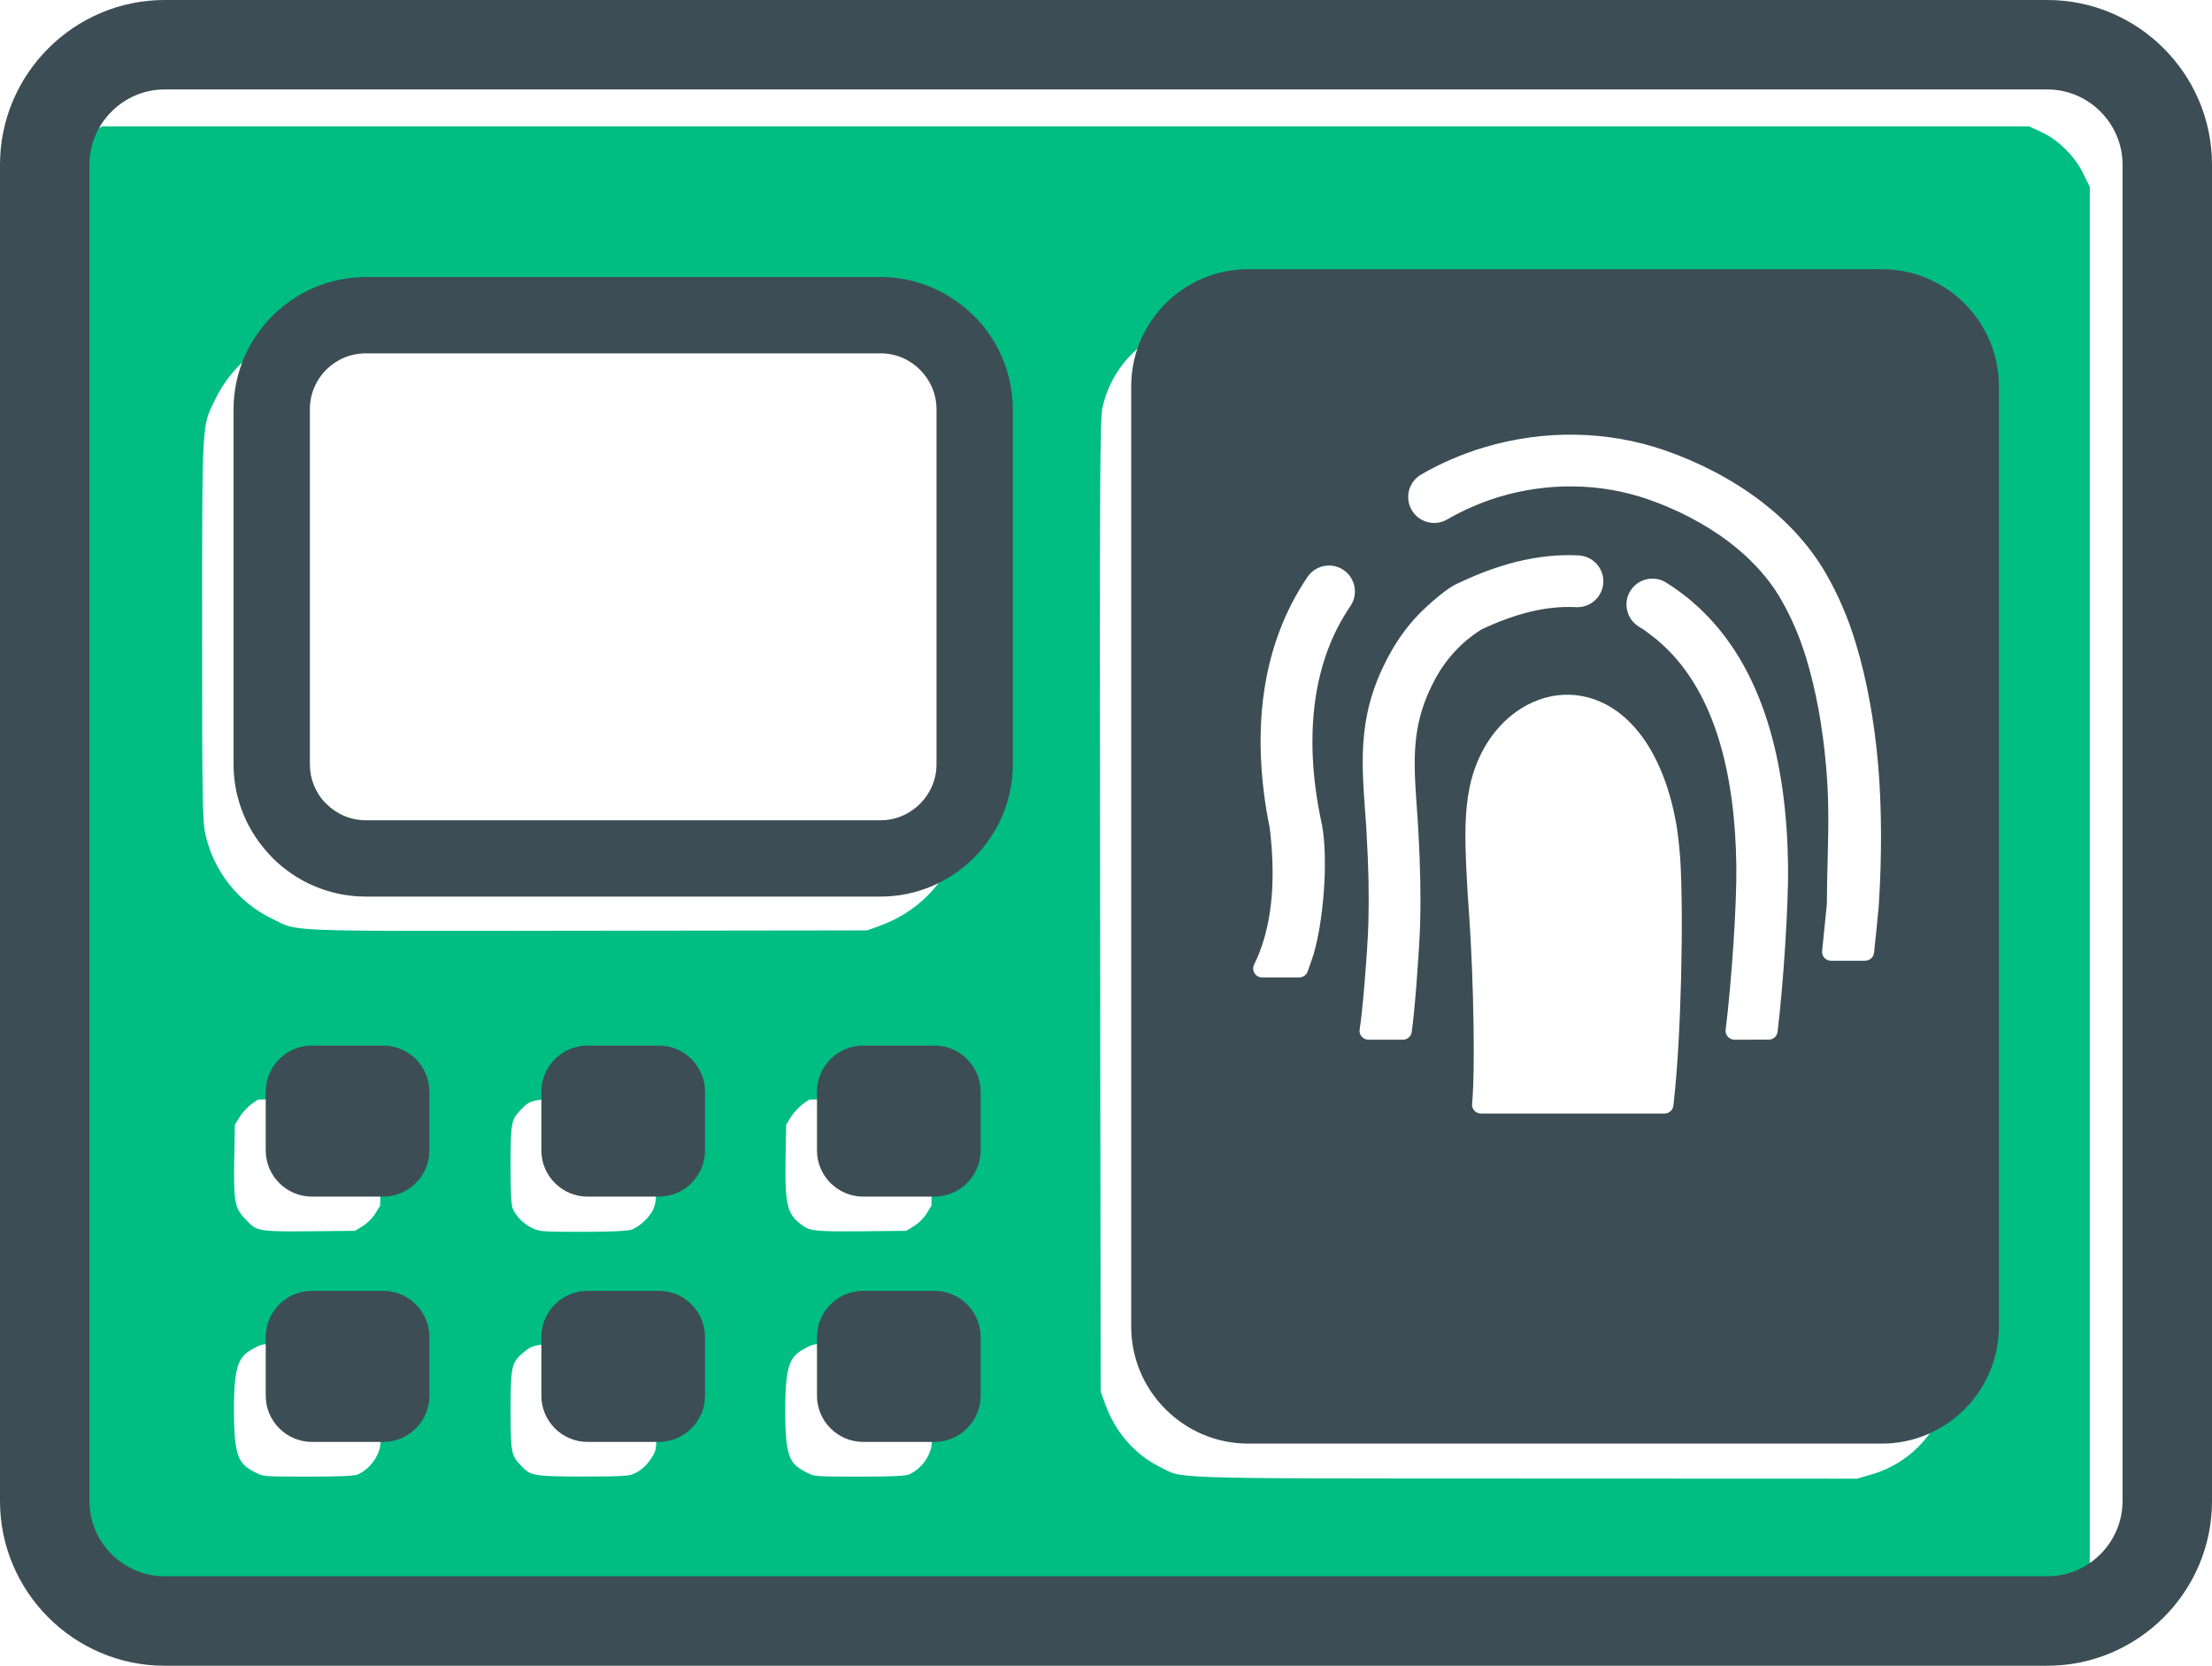
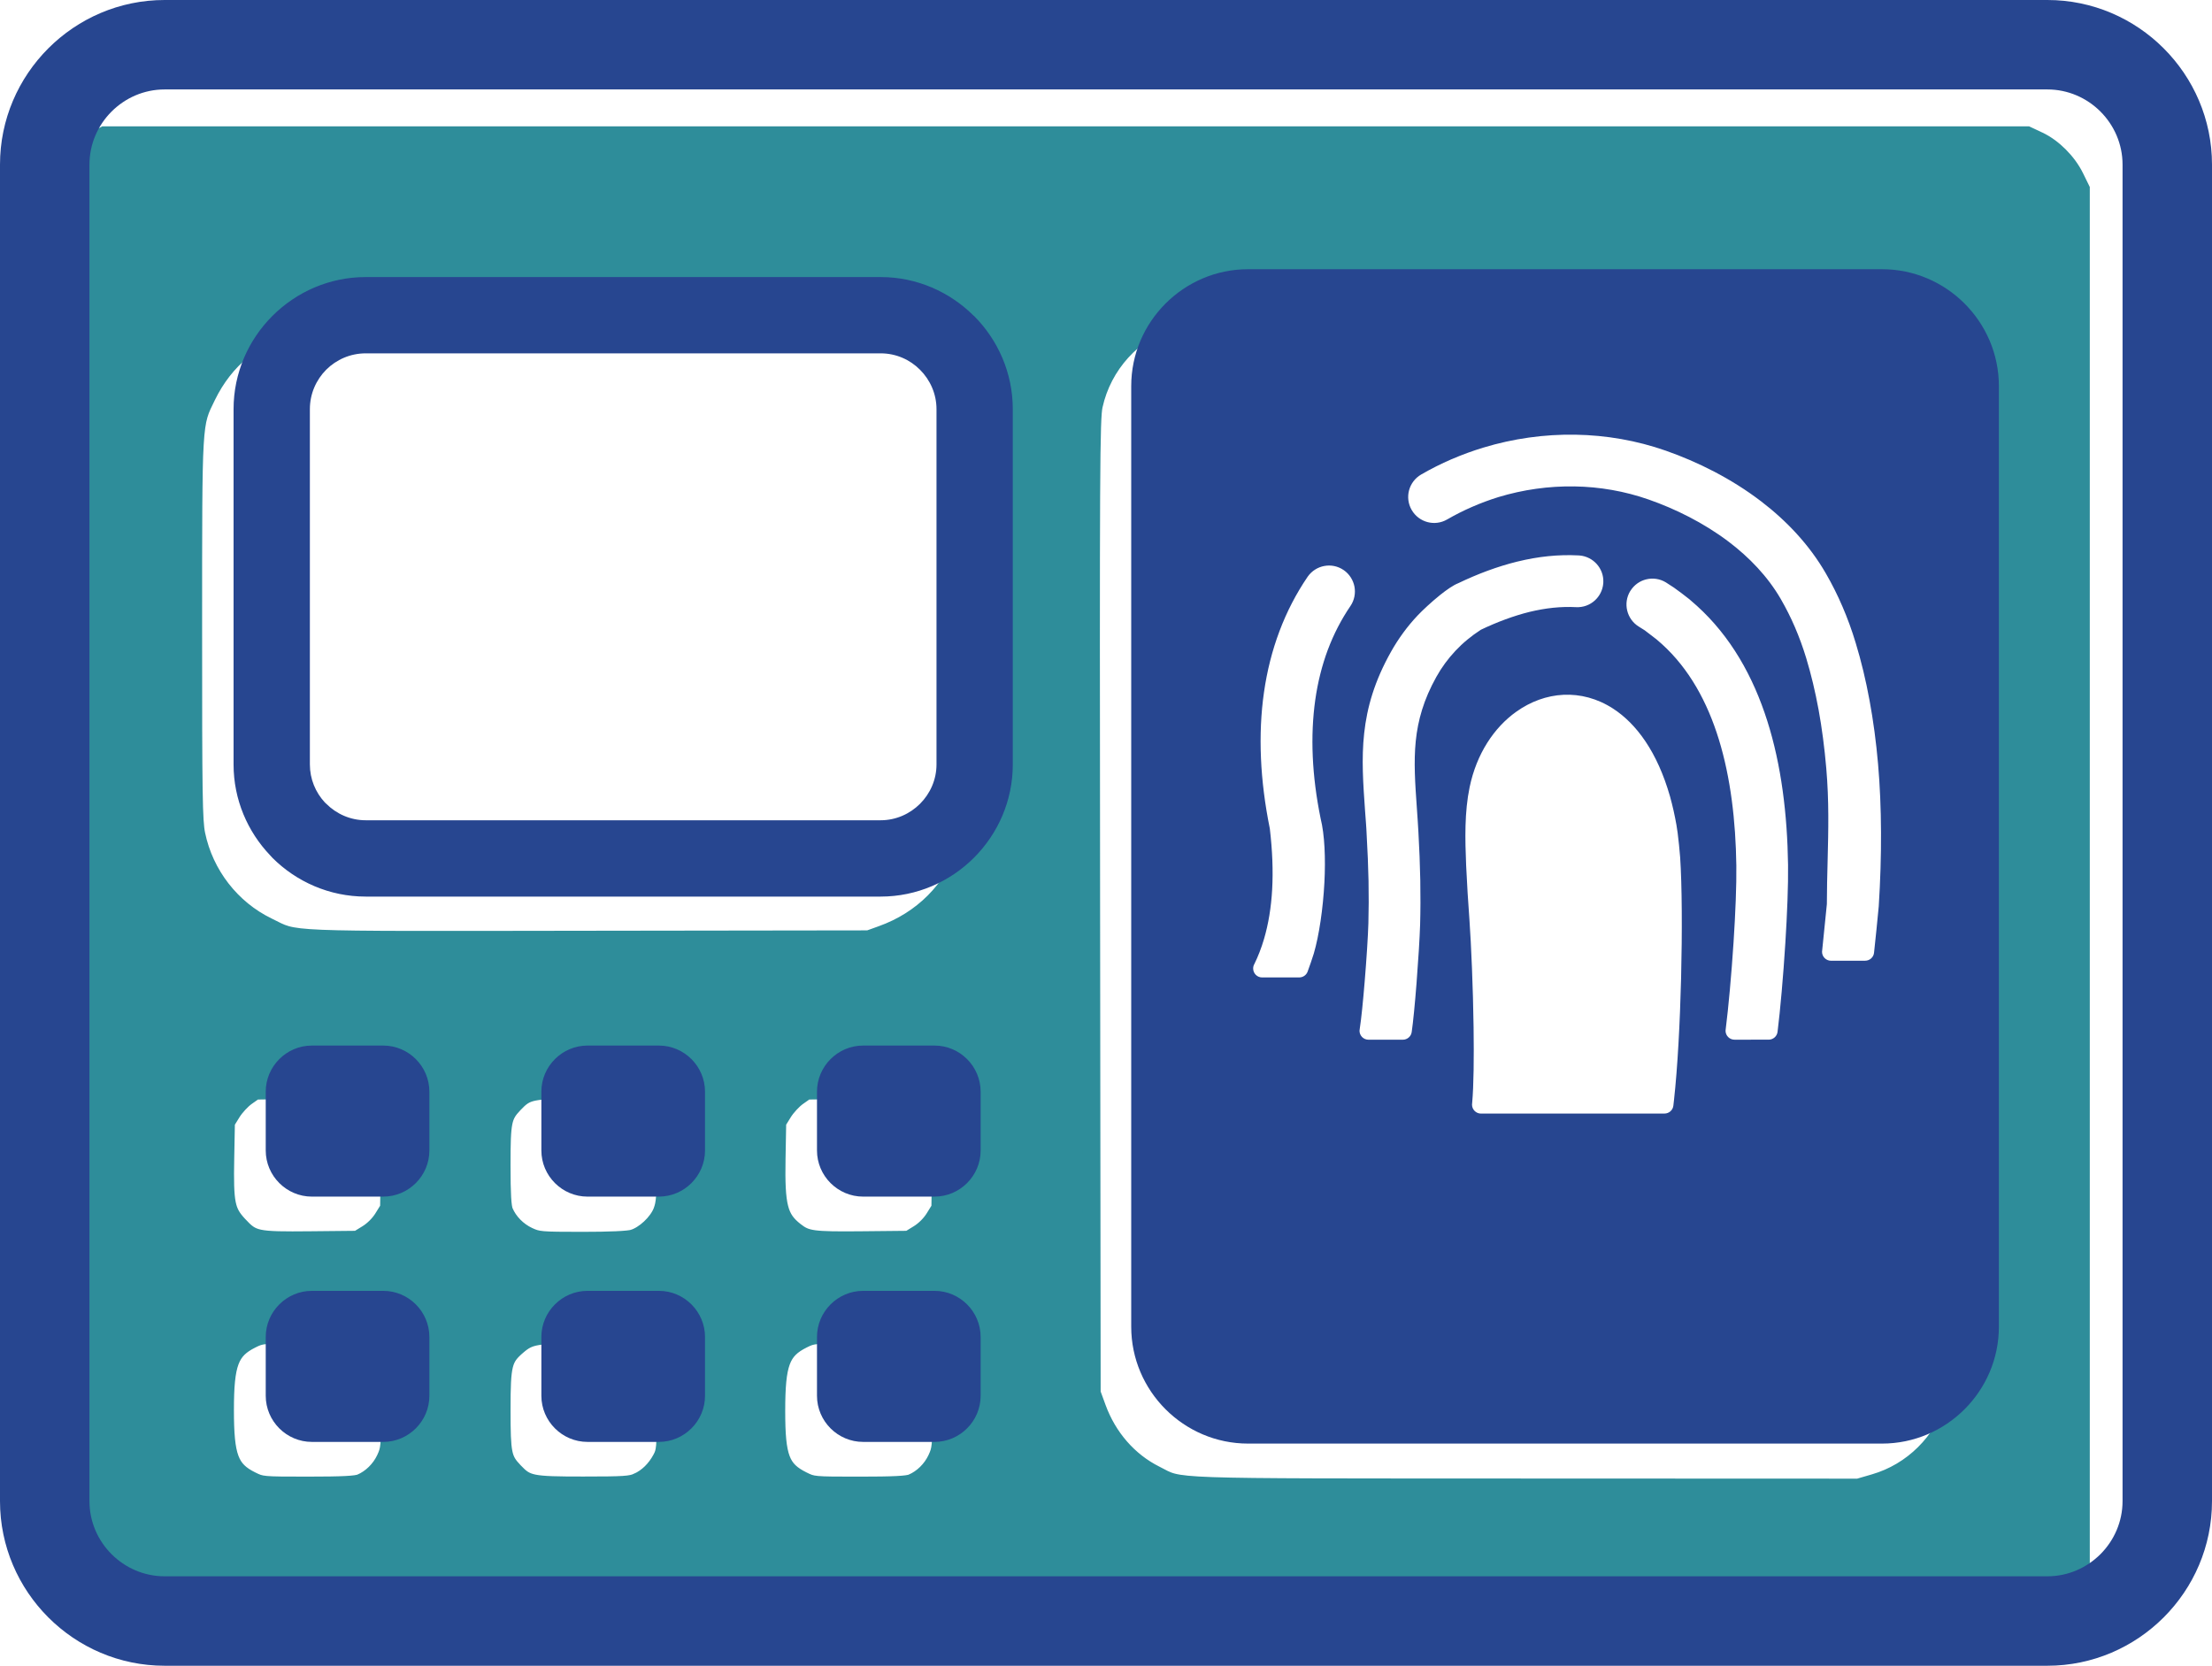
<svg xmlns="http://www.w3.org/2000/svg" version="1.1" id="Layer_1" x="0px" y="0px" viewBox="0 0 122.88 92.539" enable-background="new 0 0 122.88 92.539" xml:space="preserve">
  <defs id="defs1949" />
-   <path style="fill:#00bd82;fill-opacity:1;stroke:#00bd82;stroke-width:1;paint-order:markers fill stroke" d="M 5.743,89.781 C 4.499,89.322 3.521,88.418 3.076,87.315 L 2.819,86.679 V 48.702 10.724 L 3.076,10.089 C 3.415,9.249 4.28,8.315 5.131,7.87 L 5.804,7.518 H 59.205 112.606 l 0.634,0.297 c 0.809,0.379 1.611,1.181 2.026,2.026 l 0.325,0.662 v 38.199 38.199 l -0.325,0.662 c -0.414,0.843 -1.155,1.584 -1.998,1.998 l -0.662,0.325 -53.235,0.02 C 15.682,89.922 6.066,89.9 5.743,89.781 Z M 104.126,82.387 c 2.117,-0.613 3.788,-2.272 4.476,-4.442 l 0.245,-0.774 V 49.973 22.775 l -0.309,-0.884 c -0.74,-2.121 -2.353,-3.654 -4.556,-4.33 -0.633,-0.194 -1.519,-0.203 -19.293,-0.203 H 66.06 l -0.884,0.302 c -2.252,0.768 -3.92,2.605 -4.418,4.867 -0.16,0.725 -0.174,3.412 -0.146,27.834 l 0.031,27.032 0.302,0.827 c 0.598,1.639 1.751,2.961 3.229,3.701 1.513,0.758 0.097,0.709 20.532,0.717 l 18.534,0.007 z m -84.083,-0.003 c 0.577,-0.242 1.088,-0.743 1.366,-1.339 0.244,-0.524 0.26,-0.685 0.261,-2.689 0.001,-2.296 -0.049,-2.564 -0.625,-3.319 -0.158,-0.207 -0.542,-0.496 -0.853,-0.641 -0.544,-0.253 -0.662,-0.263 -3.115,-0.265 -2.511,-0.001 -2.557,0.003 -3.114,0.281 -1.196,0.596 -1.468,1.323 -1.468,3.919 0,2.614 0.262,3.319 1.456,3.913 0.573,0.285 0.6,0.288 3.158,0.288 1.915,0 2.672,-0.038 2.936,-0.149 z m 15.392,-0.059 c 0.539,-0.247 0.994,-0.693 1.31,-1.283 0.221,-0.413 0.238,-0.602 0.238,-2.71 0,-2.528 -0.052,-2.742 -0.847,-3.505 -0.676,-0.648 -0.932,-0.697 -3.642,-0.697 -2.719,0 -3.078,0.06 -3.739,0.626 -0.813,0.696 -0.893,1.015 -0.893,3.558 0,2.474 0.057,2.756 0.697,3.43 0.697,0.735 0.935,0.783 3.836,0.783 2.286,0 2.651,-0.024 3.04,-0.203 z m 15.233,0.059 c 0.577,-0.242 1.088,-0.743 1.366,-1.339 0.244,-0.524 0.26,-0.685 0.261,-2.689 0.001,-2.296 -0.049,-2.564 -0.625,-3.319 -0.158,-0.207 -0.542,-0.496 -0.853,-0.641 -0.544,-0.253 -0.662,-0.263 -3.115,-0.265 -2.511,-0.001 -2.557,0.003 -3.114,0.281 -1.203,0.6 -1.468,1.317 -1.468,3.978 0,2.587 0.252,3.255 1.456,3.855 0.573,0.285 0.6,0.288 3.158,0.288 1.915,0 2.672,-0.038 2.936,-0.149 z M 20.405,68.544 c 0.334,-0.207 0.669,-0.541 0.875,-0.875 l 0.335,-0.541 0.034,-2.241 c 0.032,-2.104 0.019,-2.275 -0.209,-2.806 -0.277,-0.644 -0.946,-1.276 -1.533,-1.45 -0.241,-0.071 -1.42,-0.102 -3.064,-0.081 l -2.672,0.035 -0.476,0.335 c -0.262,0.184 -0.627,0.578 -0.811,0.875 l -0.334,0.54 -0.038,1.999 c -0.048,2.529 0.039,2.967 0.737,3.72 0.779,0.84 0.958,0.878 4.009,0.848 l 2.607,-0.026 z m 14.775,0.26 c 0.623,-0.187 1.36,-0.878 1.601,-1.503 0.171,-0.442 0.202,-0.856 0.202,-2.679 V 62.467 L 36.64,61.859 C 36.386,61.406 36.146,61.158 35.706,60.891 l -0.593,-0.359 -2.658,0.002 c -2.967,0.003 -3.198,0.049 -3.897,0.786 -0.639,0.673 -0.697,0.958 -0.697,3.413 0,1.611 0.041,2.316 0.149,2.574 0.242,0.577 0.743,1.088 1.339,1.366 0.531,0.247 0.671,0.26 2.977,0.261 1.538,6.63e-4 2.578,-0.046 2.853,-0.129 z M 51.03,68.544 c 0.334,-0.207 0.669,-0.541 0.875,-0.875 l 0.335,-0.541 0.034,-2.241 c 0.032,-2.104 0.019,-2.275 -0.209,-2.806 -0.277,-0.644 -0.946,-1.276 -1.533,-1.45 -0.241,-0.071 -1.42,-0.102 -3.064,-0.081 l -2.672,0.035 -0.476,0.335 c -0.262,0.184 -0.627,0.578 -0.811,0.875 l -0.334,0.54 -0.037,2.043 c -0.047,2.637 0.123,3.306 1.023,4.013 0.626,0.492 0.956,0.538 3.722,0.511 l 2.607,-0.026 z M 48.978,51.928 c 2.254,-0.804 3.925,-2.475 4.718,-4.72 l 0.312,-0.883 V 34.992 23.66 L 53.713,22.849 c -0.433,-1.185 -0.926,-1.952 -1.863,-2.9 -0.647,-0.654 -1.042,-0.945 -1.769,-1.301 -1.863,-0.914 -0.473,-0.847 -17.686,-0.847 -14.351,0 -15.358,0.012 -16.031,0.197 -2.234,0.613 -3.878,1.964 -4.875,4.004 -0.781,1.6 -0.759,1.221 -0.761,12.968 -0.002,9.201 0.02,10.643 0.174,11.388 0.459,2.225 1.944,4.14 3.97,5.119 1.668,0.806 0.393,0.753 17.745,0.73 l 15.644,-0.021 z" id="path6317" />
-   <g id="g1944" style="fill:#3d4d55;fill-opacity:1">
-     <path fill-rule="evenodd" clip-rule="evenodd" d="M69.332,14.956h35.218c3.57,0,6.491,2.921,6.491,6.492v52.258 c0,3.57-2.921,6.491-6.491,6.491H69.332c-3.57,0-6.491-2.921-6.491-6.491V21.447C62.841,17.877,65.762,14.956,69.332,14.956 L69.332,14.956z M9.144,0h104.592c2.517,0,4.804,1.029,6.459,2.685c1.656,1.656,2.685,3.942,2.685,6.459v74.25 c0,2.518-1.028,4.804-2.685,6.46c-1.655,1.655-3.942,2.685-6.459,2.685H9.144c-2.517,0-4.803-1.029-6.459-2.685 C1.029,88.198,0,85.912,0,83.395V9.144C0,6.627,1.029,4.34,2.685,2.685C4.341,1.029,6.627,0,9.144,0L9.144,0z M47.949,71.712h3.963 c1.411,0,2.564,1.154,2.564,2.564v3.264c0,1.411-1.153,2.564-2.564,2.564h-3.963c-1.41,0-2.564-1.153-2.564-2.564v-3.264 C45.385,72.866,46.539,71.712,47.949,71.712L47.949,71.712z M47.949,58.085h3.963c1.411,0,2.564,1.154,2.564,2.564v3.264 c0,1.411-1.153,2.564-2.564,2.564h-3.963c-1.41,0-2.564-1.153-2.564-2.564v-3.264C45.385,59.239,46.539,58.085,47.949,58.085 L47.949,58.085z M32.638,71.712h3.963c1.41,0,2.564,1.154,2.564,2.564v3.264c0,1.411-1.154,2.564-2.564,2.564h-3.963 c-1.411,0-2.564-1.153-2.564-2.564v-3.264C30.073,72.866,31.227,71.712,32.638,71.712L32.638,71.712z M32.638,58.085h3.963 c1.41,0,2.564,1.154,2.564,2.564v3.264c0,1.411-1.154,2.564-2.564,2.564h-3.963c-1.411,0-2.564-1.153-2.564-2.564v-3.264 C30.073,59.239,31.227,58.085,32.638,58.085L32.638,58.085z M17.326,71.712h3.963c1.411,0,2.564,1.154,2.564,2.564v3.264 c0,1.411-1.154,2.564-2.564,2.564h-3.963c-1.41,0-2.564-1.153-2.564-2.564v-3.264C14.762,72.866,15.916,71.712,17.326,71.712 L17.326,71.712z M17.326,58.085h3.963c1.411,0,2.564,1.154,2.564,2.564v3.264c0,1.411-1.154,2.564-2.564,2.564h-3.963 c-1.41,0-2.564-1.153-2.564-2.564v-3.264C14.762,59.239,15.916,58.085,17.326,58.085L17.326,58.085z M20.315,15.392h28.607 c2.013,0,3.846,0.828,5.175,2.156h0.008c1.33,1.33,2.157,3.167,2.157,5.184v19.737c0,2.017-0.828,3.853-2.158,5.183 c-1.33,1.329-3.166,2.157-5.183,2.157H20.315c-2.017,0-3.854-0.827-5.184-2.156l-0.124-0.136c-1.255-1.318-2.032-3.098-2.032-5.048 V22.731c0-2.014,0.826-3.847,2.154-5.177l0.008-0.008C16.468,16.218,18.301,15.392,20.315,15.392L20.315,15.392z M48.923,19.63 H20.315c-0.854,0-1.631,0.348-2.193,0.908c-0.56,0.563-0.908,1.339-0.908,2.193v19.737c0,0.812,0.316,1.553,0.828,2.107l0.085,0.08 c0.563,0.563,1.34,0.914,2.188,0.914h28.607c0.847,0,1.623-0.351,2.187-0.915c0.563-0.563,0.915-1.339,0.915-2.187V22.731 c0-0.848-0.351-1.625-0.914-2.188C50.552,19.98,49.776,19.63,48.923,19.63L48.923,19.63z M113.736,4.969H9.144 c-1.145,0-2.189,0.471-2.947,1.229C5.44,6.955,4.969,7.999,4.969,9.144v74.25c0,1.146,0.471,2.189,1.228,2.947 c0.758,0.757,1.802,1.229,2.947,1.229h104.592c1.146,0,2.189-0.472,2.947-1.229c0.757-0.758,1.228-1.802,1.228-2.947V9.144 c0-1.146-0.471-2.189-1.228-2.947C115.926,5.44,114.882,4.969,113.736,4.969L113.736,4.969z M92.535,25.036 c1.768,0.62,3.641,1.548,5.302,2.819c1.409,1.078,2.67,2.405,3.592,4.001c0.336,0.58,0.646,1.196,0.926,1.849 c0.271,0.628,0.517,1.3,0.732,2.013c0.305,1.001,0.563,2.07,0.771,3.204c0.208,1.125,0.365,2.299,0.471,3.517 c0.104,1.191,0.158,2.46,0.164,3.799c0.006,1.322-0.036,2.695-0.126,4.112c-0.074,0.857-0.174,1.718-0.261,2.575 c-0.024,0.255-0.241,0.446-0.493,0.446l-1.899,0.002c-0.273,0-0.497-0.223-0.497-0.497l0.268-2.649 c0-0.764,0.022-1.614,0.043-2.448c0.042-1.662,0.082-3.265-0.076-5.102c-0.099-1.147-0.241-2.229-0.425-3.24 c-0.188-1.023-0.419-1.986-0.691-2.883c-0.181-0.593-0.387-1.157-0.616-1.69L99.71,34.84c-0.233-0.541-0.493-1.055-0.773-1.541 l-0.014-0.025c-0.731-1.258-1.75-2.313-2.89-3.177c-1.398-1.059-2.979-1.832-4.444-2.345c-1.33-0.466-2.727-0.708-4.126-0.73 c-1.421-0.023-2.851,0.178-4.22,0.592c-0.498,0.155-0.99,0.337-1.47,0.547c-0.47,0.204-0.932,0.437-1.382,0.697 c-0.345,0.2-0.738,0.241-1.092,0.146c-0.357-0.095-0.678-0.327-0.878-0.673c-0.2-0.345-0.24-0.739-0.146-1.092 c0.096-0.357,0.328-0.678,0.673-0.878c0.546-0.316,1.107-0.598,1.679-0.845l0.036-0.014c0.569-0.245,1.152-0.458,1.741-0.636 c1.658-0.503,3.39-0.746,5.114-0.717C89.222,24.178,90.92,24.47,92.535,25.036L92.535,25.036z M78.648,41.162 c-0.119,1.171-0.035,2.374,0.059,3.705c0.03,0.451,0.065,0.908,0.088,1.359c0.051,0.903,0.087,1.795,0.104,2.671 c0.015,0.849,0.013,1.672-0.009,2.462c-0.023,0.748-0.105,2.053-0.2,3.27l-0.001,0.011c-0.086,1.104-0.187,2.154-0.267,2.695 c-0.035,0.247-0.249,0.425-0.491,0.425L76.02,57.76c-0.274,0-0.497-0.224-0.497-0.497l0.015-0.12 c0.083-0.533,0.185-1.546,0.272-2.616c0.103-1.246,0.186-2.539,0.206-3.242c0.021-0.751,0.023-1.538,0.008-2.354 c-0.017-0.805-0.052-1.657-0.104-2.551c-0.015-0.429-0.057-0.877-0.087-1.31c-0.108-1.531-0.207-2.915-0.051-4.336 c0.157-1.44,0.573-2.896,1.492-4.529c0.203-0.362,0.429-0.713,0.677-1.052c0.243-0.332,0.512-0.657,0.809-0.97 c0.251-0.266,0.757-0.741,1.237-1.126c0.367-0.294,0.736-0.55,1.009-0.656c0.549-0.263,1.092-0.495,1.625-0.691 c0.548-0.202,1.101-0.374,1.656-0.511l0.024-0.005c0.566-0.138,1.131-0.238,1.689-0.295c0.562-0.057,1.122-0.073,1.678-0.044 l0.079,0.005c0.374,0.034,0.705,0.21,0.94,0.47c0.242,0.268,0.385,0.625,0.37,1.01l-0.004,0.079 c-0.034,0.375-0.21,0.707-0.471,0.942c-0.273,0.248-0.641,0.389-1.036,0.369c-0.42-0.022-0.848-0.01-1.277,0.034 c-0.434,0.045-0.871,0.123-1.311,0.229c-0.438,0.108-0.89,0.25-1.348,0.418c-0.454,0.167-0.907,0.36-1.355,0.574 c-0.27,0.175-0.52,0.358-0.749,0.547c-0.234,0.193-0.456,0.402-0.662,0.621c-0.209,0.222-0.403,0.456-0.579,0.696 c-0.179,0.244-0.341,0.498-0.486,0.759C79.084,38.869,78.766,40.015,78.648,41.162L78.648,41.162z M73.573,49.019 c-0.076,1.462-0.298,2.96-0.589,3.953c-0.112,0.354-0.219,0.665-0.347,1.013c-0.076,0.196-0.264,0.315-0.462,0.315l-2.064,0.001 c-0.273,0-0.496-0.223-0.496-0.497c0-0.092,0.024-0.178,0.068-0.252c0.104-0.213,0.2-0.432,0.285-0.652 c0.092-0.236,0.176-0.482,0.251-0.739c0.243-0.826,0.396-1.745,0.452-2.759c0.056-1.019,0.014-2.14-0.13-3.366 c-0.274-1.353-0.438-2.658-0.492-3.907c-0.056-1.28,0-2.505,0.166-3.66c0.171-1.204,0.462-2.344,0.864-3.412 c0.407-1.08,0.929-2.086,1.559-3.011l0.01-0.014c0.225-0.319,0.559-0.523,0.915-0.589c0.361-0.069,0.749,0.001,1.076,0.225 l0.014,0.009c0.319,0.224,0.521,0.558,0.59,0.916c0.067,0.362-0.003,0.751-0.226,1.077c-0.504,0.74-0.923,1.547-1.249,2.416 l-0.01,0.024c-0.318,0.857-0.552,1.782-0.692,2.765c-0.142,1-0.189,2.056-0.14,3.164c0.049,1.091,0.193,2.237,0.437,3.433 C73.589,46.375,73.641,47.689,73.573,49.019L73.573,49.019z M92.539,32.352l0.45,0.292c0.309,0.22,0.564,0.413,0.86,0.648 l0.416,0.364c1.87,1.696,3.12,3.904,3.911,6.396c0.781,2.456,1.113,5.198,1.153,7.998c0.015,1.122-0.049,2.72-0.15,4.331 c-0.116,1.848-0.281,3.72-0.433,4.941c-0.031,0.251-0.246,0.436-0.493,0.436l-1.899,0.001c-0.274,0-0.497-0.224-0.497-0.497 l0.011-0.105c0.152-1.204,0.317-3.025,0.434-4.82c0.104-1.604,0.169-3.179,0.154-4.255c-0.035-2.47-0.316-4.875-0.972-7.005 c-0.645-2.095-1.655-3.927-3.158-5.292l-0.312-0.272l-0.646-0.495l-0.331-0.208c-0.334-0.206-0.556-0.531-0.643-0.889 c-0.087-0.356-0.037-0.748,0.167-1.083l0.02-0.028c0.207-0.325,0.523-0.54,0.871-0.624C91.811,32.098,92.201,32.148,92.539,32.352 L92.539,32.352z M93.196,46.271c0.058,0.458,0.102,0.896,0.139,1.357c0.104,1.556,0.117,4.115,0.052,6.733 c-0.062,2.454-0.195,4.958-0.392,6.733l-0.037,0.329c-0.028,0.253-0.244,0.44-0.493,0.439l-10.196,0.002 c-0.273,0-0.496-0.224-0.496-0.497l0.008-0.09c0.087-0.962,0.102-2.536,0.079-4.209c-0.03-2.189-0.132-4.563-0.23-5.965 l-0.102-1.503l-0.081-1.508c-0.031-0.748-0.055-1.487-0.035-2.212c0.02-0.741,0.085-1.462,0.228-2.148 c0.386-1.859,1.359-3.317,2.594-4.195c0.791-0.564,1.693-0.894,2.617-0.938c0.93-0.044,1.878,0.197,2.758,0.767 c1.306,0.846,2.46,2.422,3.162,4.876l0.006,0.022c0.066,0.241,0.13,0.494,0.189,0.753c0.062,0.275,0.116,0.545,0.162,0.807 L93.196,46.271L93.196,46.271z" id="path1942" style="fill:#3d4d55;fill-opacity:1" />
+   <path style="fill:#2E8D9A;fill-opacity:1;stroke:#2E8D9A;stroke-width:1;paint-order:markers fill stroke" d="M 5.743,89.781 C 4.499,89.322 3.521,88.418 3.076,87.315 L 2.819,86.679 V 48.702 10.724 L 3.076,10.089 C 3.415,9.249 4.28,8.315 5.131,7.87 L 5.804,7.518 H 59.205 112.606 l 0.634,0.297 c 0.809,0.379 1.611,1.181 2.026,2.026 l 0.325,0.662 v 38.199 38.199 l -0.325,0.662 c -0.414,0.843 -1.155,1.584 -1.998,1.998 l -0.662,0.325 -53.235,0.02 C 15.682,89.922 6.066,89.9 5.743,89.781 Z M 104.126,82.387 c 2.117,-0.613 3.788,-2.272 4.476,-4.442 l 0.245,-0.774 V 49.973 22.775 l -0.309,-0.884 c -0.74,-2.121 -2.353,-3.654 -4.556,-4.33 -0.633,-0.194 -1.519,-0.203 -19.293,-0.203 H 66.06 l -0.884,0.302 c -2.252,0.768 -3.92,2.605 -4.418,4.867 -0.16,0.725 -0.174,3.412 -0.146,27.834 l 0.031,27.032 0.302,0.827 c 0.598,1.639 1.751,2.961 3.229,3.701 1.513,0.758 0.097,0.709 20.532,0.717 l 18.534,0.007 z m -84.083,-0.003 c 0.577,-0.242 1.088,-0.743 1.366,-1.339 0.244,-0.524 0.26,-0.685 0.261,-2.689 0.001,-2.296 -0.049,-2.564 -0.625,-3.319 -0.158,-0.207 -0.542,-0.496 -0.853,-0.641 -0.544,-0.253 -0.662,-0.263 -3.115,-0.265 -2.511,-0.001 -2.557,0.003 -3.114,0.281 -1.196,0.596 -1.468,1.323 -1.468,3.919 0,2.614 0.262,3.319 1.456,3.913 0.573,0.285 0.6,0.288 3.158,0.288 1.915,0 2.672,-0.038 2.936,-0.149 z m 15.392,-0.059 c 0.539,-0.247 0.994,-0.693 1.31,-1.283 0.221,-0.413 0.238,-0.602 0.238,-2.71 0,-2.528 -0.052,-2.742 -0.847,-3.505 -0.676,-0.648 -0.932,-0.697 -3.642,-0.697 -2.719,0 -3.078,0.06 -3.739,0.626 -0.813,0.696 -0.893,1.015 -0.893,3.558 0,2.474 0.057,2.756 0.697,3.43 0.697,0.735 0.935,0.783 3.836,0.783 2.286,0 2.651,-0.024 3.04,-0.203 z m 15.233,0.059 c 0.577,-0.242 1.088,-0.743 1.366,-1.339 0.244,-0.524 0.26,-0.685 0.261,-2.689 0.001,-2.296 -0.049,-2.564 -0.625,-3.319 -0.158,-0.207 -0.542,-0.496 -0.853,-0.641 -0.544,-0.253 -0.662,-0.263 -3.115,-0.265 -2.511,-0.001 -2.557,0.003 -3.114,0.281 -1.203,0.6 -1.468,1.317 -1.468,3.978 0,2.587 0.252,3.255 1.456,3.855 0.573,0.285 0.6,0.288 3.158,0.288 1.915,0 2.672,-0.038 2.936,-0.149 z M 20.405,68.544 c 0.334,-0.207 0.669,-0.541 0.875,-0.875 l 0.335,-0.541 0.034,-2.241 c 0.032,-2.104 0.019,-2.275 -0.209,-2.806 -0.277,-0.644 -0.946,-1.276 -1.533,-1.45 -0.241,-0.071 -1.42,-0.102 -3.064,-0.081 l -2.672,0.035 -0.476,0.335 c -0.262,0.184 -0.627,0.578 -0.811,0.875 l -0.334,0.54 -0.038,1.999 c -0.048,2.529 0.039,2.967 0.737,3.72 0.779,0.84 0.958,0.878 4.009,0.848 l 2.607,-0.026 z m 14.775,0.26 c 0.623,-0.187 1.36,-0.878 1.601,-1.503 0.171,-0.442 0.202,-0.856 0.202,-2.679 V 62.467 L 36.64,61.859 C 36.386,61.406 36.146,61.158 35.706,60.891 l -0.593,-0.359 -2.658,0.002 c -2.967,0.003 -3.198,0.049 -3.897,0.786 -0.639,0.673 -0.697,0.958 -0.697,3.413 0,1.611 0.041,2.316 0.149,2.574 0.242,0.577 0.743,1.088 1.339,1.366 0.531,0.247 0.671,0.26 2.977,0.261 1.538,6.63e-4 2.578,-0.046 2.853,-0.129 z M 51.03,68.544 c 0.334,-0.207 0.669,-0.541 0.875,-0.875 l 0.335,-0.541 0.034,-2.241 c 0.032,-2.104 0.019,-2.275 -0.209,-2.806 -0.277,-0.644 -0.946,-1.276 -1.533,-1.45 -0.241,-0.071 -1.42,-0.102 -3.064,-0.081 l -2.672,0.035 -0.476,0.335 c -0.262,0.184 -0.627,0.578 -0.811,0.875 l -0.334,0.54 -0.037,2.043 c -0.047,2.637 0.123,3.306 1.023,4.013 0.626,0.492 0.956,0.538 3.722,0.511 l 2.607,-0.026 z M 48.978,51.928 c 2.254,-0.804 3.925,-2.475 4.718,-4.72 l 0.312,-0.883 V 34.992 23.66 L 53.713,22.849 c -0.433,-1.185 -0.926,-1.952 -1.863,-2.9 -0.647,-0.654 -1.042,-0.945 -1.769,-1.301 -1.863,-0.914 -0.473,-0.847 -17.686,-0.847 -14.351,0 -15.358,0.012 -16.031,0.197 -2.234,0.613 -3.878,1.964 -4.875,4.004 -0.781,1.6 -0.759,1.221 -0.761,12.968 -0.002,9.201 0.02,10.643 0.174,11.388 0.459,2.225 1.944,4.14 3.97,5.119 1.668,0.806 0.393,0.753 17.745,0.73 l 15.644,-0.021 z" id="path6317" />
+   <g id="g1944" style="fill:#274690;fill-opacity:1">
+     <path fill-rule="evenodd" clip-rule="evenodd" d="M69.332,14.956h35.218c3.57,0,6.491,2.921,6.491,6.492v52.258 c0,3.57-2.921,6.491-6.491,6.491H69.332c-3.57,0-6.491-2.921-6.491-6.491V21.447C62.841,17.877,65.762,14.956,69.332,14.956 L69.332,14.956z M9.144,0h104.592c2.517,0,4.804,1.029,6.459,2.685c1.656,1.656,2.685,3.942,2.685,6.459v74.25 c0,2.518-1.028,4.804-2.685,6.46c-1.655,1.655-3.942,2.685-6.459,2.685H9.144c-2.517,0-4.803-1.029-6.459-2.685 C1.029,88.198,0,85.912,0,83.395V9.144C0,6.627,1.029,4.34,2.685,2.685C4.341,1.029,6.627,0,9.144,0L9.144,0z M47.949,71.712h3.963 c1.411,0,2.564,1.154,2.564,2.564v3.264c0,1.411-1.153,2.564-2.564,2.564h-3.963c-1.41,0-2.564-1.153-2.564-2.564v-3.264 C45.385,72.866,46.539,71.712,47.949,71.712L47.949,71.712z M47.949,58.085h3.963c1.411,0,2.564,1.154,2.564,2.564v3.264 c0,1.411-1.153,2.564-2.564,2.564h-3.963c-1.41,0-2.564-1.153-2.564-2.564v-3.264C45.385,59.239,46.539,58.085,47.949,58.085 L47.949,58.085z M32.638,71.712h3.963c1.41,0,2.564,1.154,2.564,2.564v3.264c0,1.411-1.154,2.564-2.564,2.564h-3.963 c-1.411,0-2.564-1.153-2.564-2.564v-3.264C30.073,72.866,31.227,71.712,32.638,71.712L32.638,71.712z M32.638,58.085h3.963 c1.41,0,2.564,1.154,2.564,2.564v3.264c0,1.411-1.154,2.564-2.564,2.564h-3.963c-1.411,0-2.564-1.153-2.564-2.564v-3.264 C30.073,59.239,31.227,58.085,32.638,58.085L32.638,58.085z M17.326,71.712h3.963c1.411,0,2.564,1.154,2.564,2.564v3.264 c0,1.411-1.154,2.564-2.564,2.564h-3.963c-1.41,0-2.564-1.153-2.564-2.564v-3.264C14.762,72.866,15.916,71.712,17.326,71.712 L17.326,71.712z M17.326,58.085h3.963c1.411,0,2.564,1.154,2.564,2.564v3.264c0,1.411-1.154,2.564-2.564,2.564h-3.963 c-1.41,0-2.564-1.153-2.564-2.564v-3.264C14.762,59.239,15.916,58.085,17.326,58.085L17.326,58.085z M20.315,15.392h28.607 c2.013,0,3.846,0.828,5.175,2.156h0.008c1.33,1.33,2.157,3.167,2.157,5.184v19.737c0,2.017-0.828,3.853-2.158,5.183 c-1.33,1.329-3.166,2.157-5.183,2.157H20.315c-2.017,0-3.854-0.827-5.184-2.156l-0.124-0.136c-1.255-1.318-2.032-3.098-2.032-5.048 V22.731c0-2.014,0.826-3.847,2.154-5.177l0.008-0.008C16.468,16.218,18.301,15.392,20.315,15.392L20.315,15.392z M48.923,19.63 H20.315c-0.854,0-1.631,0.348-2.193,0.908c-0.56,0.563-0.908,1.339-0.908,2.193v19.737c0,0.812,0.316,1.553,0.828,2.107l0.085,0.08 c0.563,0.563,1.34,0.914,2.188,0.914h28.607c0.847,0,1.623-0.351,2.187-0.915c0.563-0.563,0.915-1.339,0.915-2.187V22.731 c0-0.848-0.351-1.625-0.914-2.188C50.552,19.98,49.776,19.63,48.923,19.63L48.923,19.63z M113.736,4.969H9.144 c-1.145,0-2.189,0.471-2.947,1.229C5.44,6.955,4.969,7.999,4.969,9.144v74.25c0,1.146,0.471,2.189,1.228,2.947 c0.758,0.757,1.802,1.229,2.947,1.229h104.592c1.146,0,2.189-0.472,2.947-1.229c0.757-0.758,1.228-1.802,1.228-2.947V9.144 c0-1.146-0.471-2.189-1.228-2.947C115.926,5.44,114.882,4.969,113.736,4.969L113.736,4.969z M92.535,25.036 c1.768,0.62,3.641,1.548,5.302,2.819c1.409,1.078,2.67,2.405,3.592,4.001c0.336,0.58,0.646,1.196,0.926,1.849 c0.271,0.628,0.517,1.3,0.732,2.013c0.305,1.001,0.563,2.07,0.771,3.204c0.208,1.125,0.365,2.299,0.471,3.517 c0.104,1.191,0.158,2.46,0.164,3.799c0.006,1.322-0.036,2.695-0.126,4.112c-0.074,0.857-0.174,1.718-0.261,2.575 c-0.024,0.255-0.241,0.446-0.493,0.446l-1.899,0.002c-0.273,0-0.497-0.223-0.497-0.497l0.268-2.649 c0-0.764,0.022-1.614,0.043-2.448c0.042-1.662,0.082-3.265-0.076-5.102c-0.099-1.147-0.241-2.229-0.425-3.24 c-0.188-1.023-0.419-1.986-0.691-2.883c-0.181-0.593-0.387-1.157-0.616-1.69L99.71,34.84c-0.233-0.541-0.493-1.055-0.773-1.541 l-0.014-0.025c-0.731-1.258-1.75-2.313-2.89-3.177c-1.398-1.059-2.979-1.832-4.444-2.345c-1.33-0.466-2.727-0.708-4.126-0.73 c-1.421-0.023-2.851,0.178-4.22,0.592c-0.498,0.155-0.99,0.337-1.47,0.547c-0.47,0.204-0.932,0.437-1.382,0.697 c-0.345,0.2-0.738,0.241-1.092,0.146c-0.357-0.095-0.678-0.327-0.878-0.673c-0.2-0.345-0.24-0.739-0.146-1.092 c0.096-0.357,0.328-0.678,0.673-0.878c0.546-0.316,1.107-0.598,1.679-0.845l0.036-0.014c0.569-0.245,1.152-0.458,1.741-0.636 c1.658-0.503,3.39-0.746,5.114-0.717C89.222,24.178,90.92,24.47,92.535,25.036L92.535,25.036z M78.648,41.162 c-0.119,1.171-0.035,2.374,0.059,3.705c0.03,0.451,0.065,0.908,0.088,1.359c0.051,0.903,0.087,1.795,0.104,2.671 c0.015,0.849,0.013,1.672-0.009,2.462c-0.023,0.748-0.105,2.053-0.2,3.27l-0.001,0.011c-0.086,1.104-0.187,2.154-0.267,2.695 c-0.035,0.247-0.249,0.425-0.491,0.425L76.02,57.76c-0.274,0-0.497-0.224-0.497-0.497l0.015-0.12 c0.083-0.533,0.185-1.546,0.272-2.616c0.103-1.246,0.186-2.539,0.206-3.242c0.021-0.751,0.023-1.538,0.008-2.354 c-0.017-0.805-0.052-1.657-0.104-2.551c-0.015-0.429-0.057-0.877-0.087-1.31c-0.108-1.531-0.207-2.915-0.051-4.336 c0.157-1.44,0.573-2.896,1.492-4.529c0.203-0.362,0.429-0.713,0.677-1.052c0.243-0.332,0.512-0.657,0.809-0.97 c0.251-0.266,0.757-0.741,1.237-1.126c0.367-0.294,0.736-0.55,1.009-0.656c0.549-0.263,1.092-0.495,1.625-0.691 c0.548-0.202,1.101-0.374,1.656-0.511l0.024-0.005c0.566-0.138,1.131-0.238,1.689-0.295c0.562-0.057,1.122-0.073,1.678-0.044 l0.079,0.005c0.374,0.034,0.705,0.21,0.94,0.47c0.242,0.268,0.385,0.625,0.37,1.01l-0.004,0.079 c-0.034,0.375-0.21,0.707-0.471,0.942c-0.273,0.248-0.641,0.389-1.036,0.369c-0.42-0.022-0.848-0.01-1.277,0.034 c-0.434,0.045-0.871,0.123-1.311,0.229c-0.438,0.108-0.89,0.25-1.348,0.418c-0.454,0.167-0.907,0.36-1.355,0.574 c-0.27,0.175-0.52,0.358-0.749,0.547c-0.234,0.193-0.456,0.402-0.662,0.621c-0.209,0.222-0.403,0.456-0.579,0.696 c-0.179,0.244-0.341,0.498-0.486,0.759C79.084,38.869,78.766,40.015,78.648,41.162L78.648,41.162z M73.573,49.019 c-0.076,1.462-0.298,2.96-0.589,3.953c-0.112,0.354-0.219,0.665-0.347,1.013c-0.076,0.196-0.264,0.315-0.462,0.315l-2.064,0.001 c-0.273,0-0.496-0.223-0.496-0.497c0-0.092,0.024-0.178,0.068-0.252c0.104-0.213,0.2-0.432,0.285-0.652 c0.092-0.236,0.176-0.482,0.251-0.739c0.243-0.826,0.396-1.745,0.452-2.759c0.056-1.019,0.014-2.14-0.13-3.366 c-0.274-1.353-0.438-2.658-0.492-3.907c-0.056-1.28,0-2.505,0.166-3.66c0.171-1.204,0.462-2.344,0.864-3.412 c0.407-1.08,0.929-2.086,1.559-3.011l0.01-0.014c0.225-0.319,0.559-0.523,0.915-0.589c0.361-0.069,0.749,0.001,1.076,0.225 l0.014,0.009c0.319,0.224,0.521,0.558,0.59,0.916c0.067,0.362-0.003,0.751-0.226,1.077c-0.504,0.74-0.923,1.547-1.249,2.416 l-0.01,0.024c-0.318,0.857-0.552,1.782-0.692,2.765c-0.142,1-0.189,2.056-0.14,3.164c0.049,1.091,0.193,2.237,0.437,3.433 C73.589,46.375,73.641,47.689,73.573,49.019L73.573,49.019z M92.539,32.352l0.45,0.292c0.309,0.22,0.564,0.413,0.86,0.648 l0.416,0.364c1.87,1.696,3.12,3.904,3.911,6.396c0.781,2.456,1.113,5.198,1.153,7.998c0.015,1.122-0.049,2.72-0.15,4.331 c-0.116,1.848-0.281,3.72-0.433,4.941c-0.031,0.251-0.246,0.436-0.493,0.436l-1.899,0.001c-0.274,0-0.497-0.224-0.497-0.497 l0.011-0.105c0.152-1.204,0.317-3.025,0.434-4.82c0.104-1.604,0.169-3.179,0.154-4.255c-0.035-2.47-0.316-4.875-0.972-7.005 c-0.645-2.095-1.655-3.927-3.158-5.292l-0.312-0.272l-0.646-0.495l-0.331-0.208c-0.334-0.206-0.556-0.531-0.643-0.889 c-0.087-0.356-0.037-0.748,0.167-1.083l0.02-0.028c0.207-0.325,0.523-0.54,0.871-0.624C91.811,32.098,92.201,32.148,92.539,32.352 L92.539,32.352z M93.196,46.271c0.058,0.458,0.102,0.896,0.139,1.357c0.104,1.556,0.117,4.115,0.052,6.733 c-0.062,2.454-0.195,4.958-0.392,6.733l-0.037,0.329c-0.028,0.253-0.244,0.44-0.493,0.439l-10.196,0.002 c-0.273,0-0.496-0.224-0.496-0.497l0.008-0.09c0.087-0.962,0.102-2.536,0.079-4.209c-0.03-2.189-0.132-4.563-0.23-5.965 l-0.102-1.503l-0.081-1.508c-0.031-0.748-0.055-1.487-0.035-2.212c0.02-0.741,0.085-1.462,0.228-2.148 c0.386-1.859,1.359-3.317,2.594-4.195c0.791-0.564,1.693-0.894,2.617-0.938c0.93-0.044,1.878,0.197,2.758,0.767 c1.306,0.846,2.46,2.422,3.162,4.876l0.006,0.022c0.066,0.241,0.13,0.494,0.189,0.753c0.062,0.275,0.116,0.545,0.162,0.807 L93.196,46.271L93.196,46.271z" id="path1942" style="fill:#274690;fill-opacity:1" />
  </g>
</svg>
